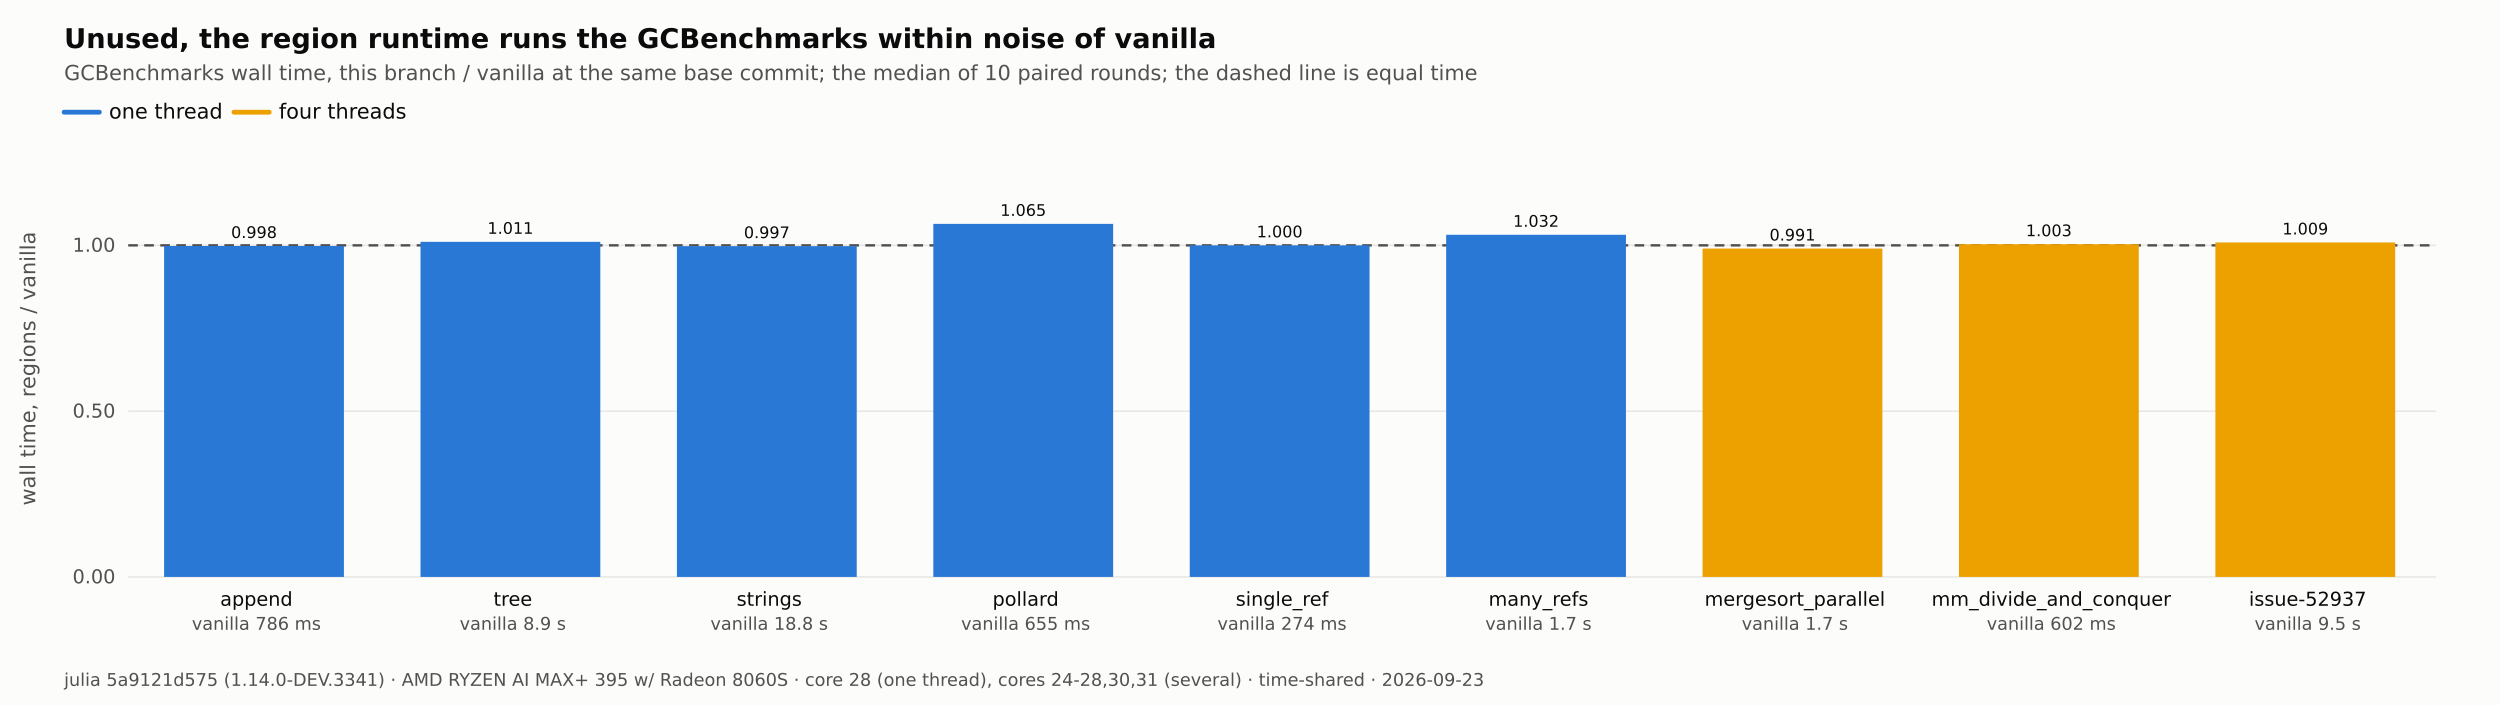
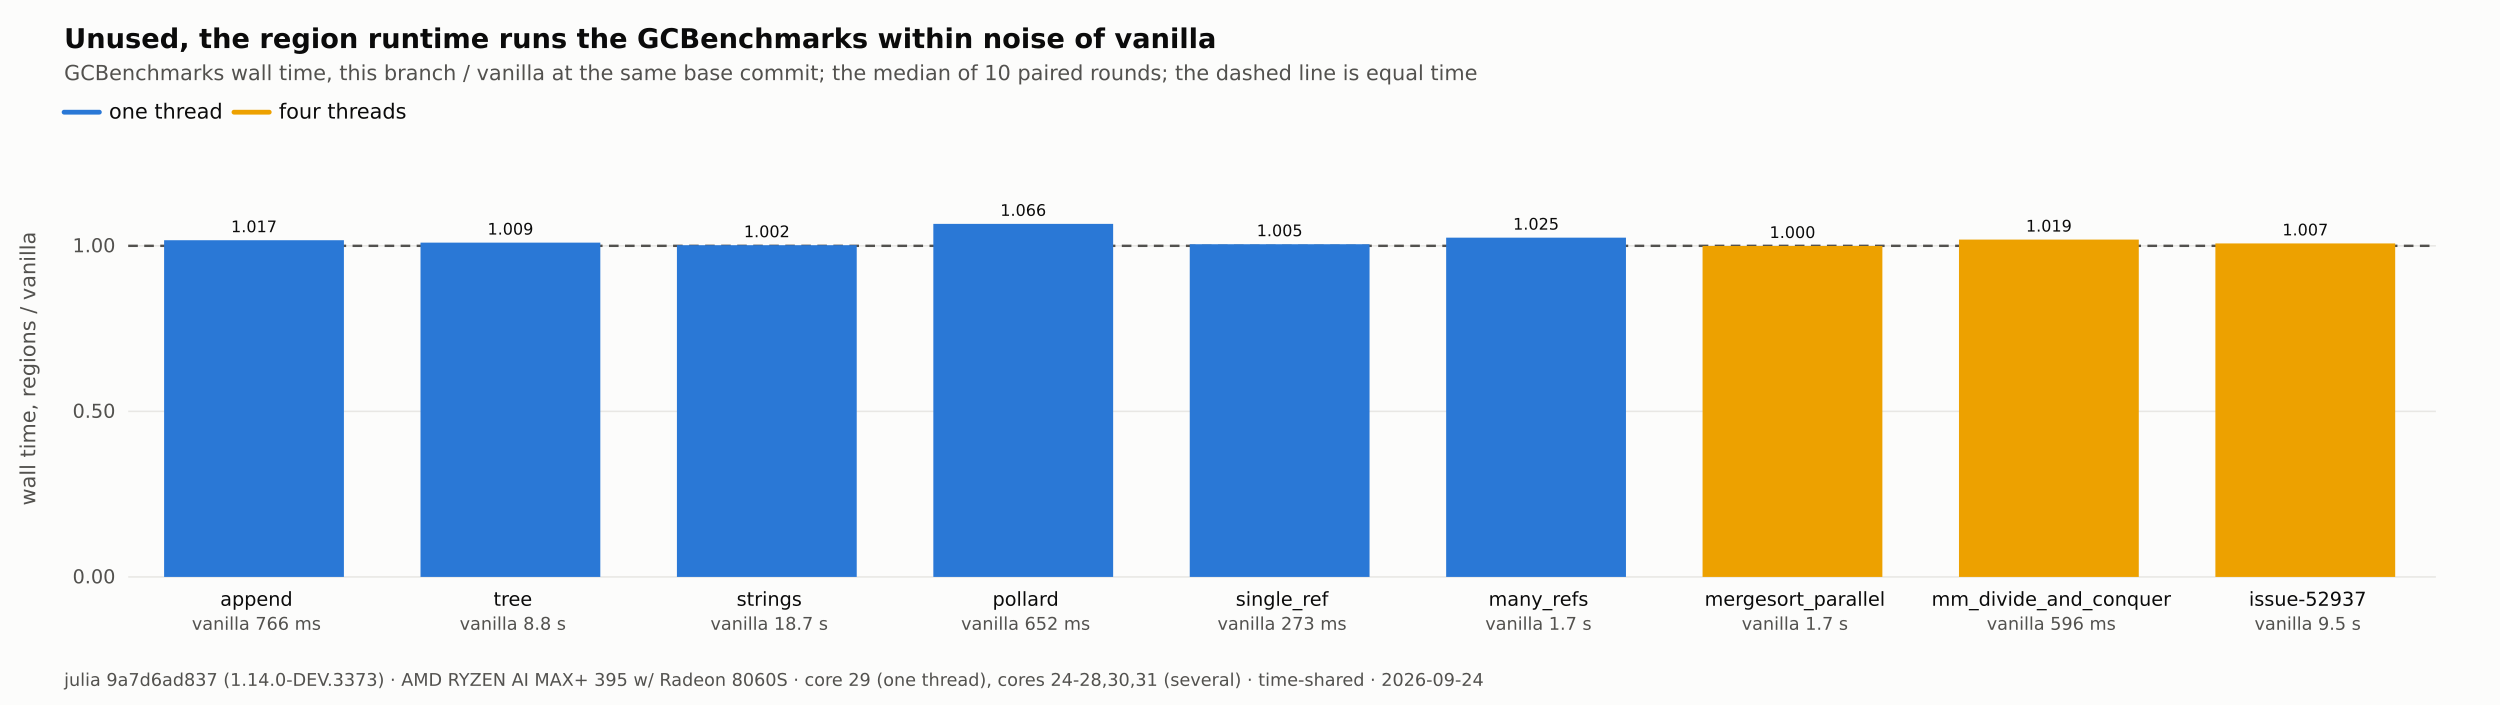
<svg xmlns="http://www.w3.org/2000/svg" viewBox="0 0 1560 440" font-size="13">
  <rect width="1560" height="440" fill="#fcfcfb" />
  <text x="40.0" y="30.0" font-family="DejaVu Sans, sans-serif" font-size="17" fill="#0b0b0b" text-anchor="start" font-weight="bold">Unused, the region runtime runs the GCBenchmarks within noise of vanilla</text>
  <text x="40.0" y="50.0" font-family="DejaVu Sans, sans-serif" font-size="13" fill="#52514e" text-anchor="start">GCBenchmarks wall time, this branch / vanilla at the same base commit; the median of 10 paired rounds; the dashed line is equal time</text>
  <line x1="40" y1="70" x2="62" y2="70" stroke="#2a78d6" stroke-width="3" stroke-linecap="round" />
  <text x="68.0" y="74.0" font-family="DejaVu Sans, sans-serif" font-size="13" fill="#0b0b0b" text-anchor="start">one thread</text>
  <line x1="146.0" y1="70" x2="168.0" y2="70" stroke="#eda100" stroke-width="3" stroke-linecap="round" />
  <text x="174.0" y="74.0" font-family="DejaVu Sans, sans-serif" font-size="13" fill="#0b0b0b" text-anchor="start">four threads</text>
  <line x1="80" y1="360.0" x2="1520" y2="360.0" stroke="#e8e7e4" stroke-width="1" />
  <text x="72.0" y="364.0" font-family="DejaVu Sans, sans-serif" font-size="12" fill="#52514e" text-anchor="end">0.00</text>
-   <line x1="80" y1="256.6" x2="1520" y2="256.6" stroke="#e8e7e4" stroke-width="1" />
-   <text x="72.0" y="260.6" font-family="DejaVu Sans, sans-serif" font-size="12" fill="#52514e" text-anchor="end">0.50</text>
-   <line x1="80" y1="153.1" x2="1520" y2="153.1" stroke="#e8e7e4" stroke-width="1" />
-   <text x="72.0" y="157.1" font-family="DejaVu Sans, sans-serif" font-size="12" fill="#52514e" text-anchor="end">1.00</text>
-   <line x1="80" y1="153.1" x2="1520" y2="153.1" stroke="#52514e" stroke-width="1.5" stroke-dasharray="6 4" />
-   <rect x="102.4" y="153.5" width="112.2" height="206.5" fill="#2a78d6" />
-   <text x="158.5" y="148.5" font-family="DejaVu Sans, sans-serif" font-size="10" fill="#0b0b0b" text-anchor="middle" paint-order="stroke" stroke="#fcfcfb" stroke-width="3" stroke-linejoin="round">0.998</text>
+   <line x1="80" y1="256.7" x2="1520" y2="256.7" stroke="#e8e7e4" stroke-width="1" />
+   <text x="72.0" y="260.7" font-family="DejaVu Sans, sans-serif" font-size="12" fill="#52514e" text-anchor="end">0.50</text>
+   <line x1="80" y1="153.4" x2="1520" y2="153.4" stroke="#e8e7e4" stroke-width="1" />
+   <text x="72.0" y="157.4" font-family="DejaVu Sans, sans-serif" font-size="12" fill="#52514e" text-anchor="end">1.00</text>
+   <line x1="80" y1="153.4" x2="1520" y2="153.4" stroke="#52514e" stroke-width="1.5" stroke-dasharray="6 4" />
+   <rect x="102.4" y="149.9" width="112.2" height="210.1" fill="#2a78d6" />
+   <text x="158.5" y="144.9" font-family="DejaVu Sans, sans-serif" font-size="10" fill="#0b0b0b" text-anchor="middle" paint-order="stroke" stroke="#fcfcfb" stroke-width="3" stroke-linejoin="round">1.017</text>
  <text x="160.0" y="378.0" font-family="DejaVu Sans, sans-serif" font-size="12" fill="#0b0b0b" text-anchor="middle">append</text>
-   <text x="160.0" y="393.0" font-family="DejaVu Sans, sans-serif" font-size="11" fill="#52514e" text-anchor="middle">vanilla 786 ms</text>
-   <rect x="262.4" y="150.9" width="112.2" height="209.1" fill="#2a78d6" />
-   <text x="318.5" y="145.9" font-family="DejaVu Sans, sans-serif" font-size="10" fill="#0b0b0b" text-anchor="middle" paint-order="stroke" stroke="#fcfcfb" stroke-width="3" stroke-linejoin="round">1.011</text>
+   <text x="160.0" y="393.0" font-family="DejaVu Sans, sans-serif" font-size="11" fill="#52514e" text-anchor="middle">vanilla 766 ms</text>
+   <rect x="262.4" y="151.4" width="112.2" height="208.6" fill="#2a78d6" />
+   <text x="318.5" y="146.4" font-family="DejaVu Sans, sans-serif" font-size="10" fill="#0b0b0b" text-anchor="middle" paint-order="stroke" stroke="#fcfcfb" stroke-width="3" stroke-linejoin="round">1.009</text>
  <text x="320.0" y="378.0" font-family="DejaVu Sans, sans-serif" font-size="12" fill="#0b0b0b" text-anchor="middle">tree</text>
-   <text x="320.0" y="393.0" font-family="DejaVu Sans, sans-serif" font-size="11" fill="#52514e" text-anchor="middle">vanilla 8.9 s</text>
-   <rect x="422.4" y="153.6" width="112.2" height="206.4" fill="#2a78d6" />
-   <text x="478.5" y="148.6" font-family="DejaVu Sans, sans-serif" font-size="10" fill="#0b0b0b" text-anchor="middle" paint-order="stroke" stroke="#fcfcfb" stroke-width="3" stroke-linejoin="round">0.997</text>
+   <text x="320.0" y="393.0" font-family="DejaVu Sans, sans-serif" font-size="11" fill="#52514e" text-anchor="middle">vanilla 8.8 s</text>
+   <rect x="422.4" y="153.0" width="112.2" height="207.0" fill="#2a78d6" />
+   <text x="478.5" y="148.0" font-family="DejaVu Sans, sans-serif" font-size="10" fill="#0b0b0b" text-anchor="middle" paint-order="stroke" stroke="#fcfcfb" stroke-width="3" stroke-linejoin="round">1.002</text>
  <text x="480.0" y="378.0" font-family="DejaVu Sans, sans-serif" font-size="12" fill="#0b0b0b" text-anchor="middle">strings</text>
-   <text x="480.0" y="393.0" font-family="DejaVu Sans, sans-serif" font-size="11" fill="#52514e" text-anchor="middle">vanilla 18.8 s</text>
+   <text x="480.0" y="393.0" font-family="DejaVu Sans, sans-serif" font-size="11" fill="#52514e" text-anchor="middle">vanilla 18.7 s</text>
  <rect x="582.4" y="139.7" width="112.2" height="220.3" fill="#2a78d6" />
-   <text x="638.5" y="134.7" font-family="DejaVu Sans, sans-serif" font-size="10" fill="#0b0b0b" text-anchor="middle" paint-order="stroke" stroke="#fcfcfb" stroke-width="3" stroke-linejoin="round">1.065</text>
+   <text x="638.5" y="134.7" font-family="DejaVu Sans, sans-serif" font-size="10" fill="#0b0b0b" text-anchor="middle" paint-order="stroke" stroke="#fcfcfb" stroke-width="3" stroke-linejoin="round">1.066</text>
  <text x="640.0" y="378.0" font-family="DejaVu Sans, sans-serif" font-size="12" fill="#0b0b0b" text-anchor="middle">pollard</text>
-   <text x="640.0" y="393.0" font-family="DejaVu Sans, sans-serif" font-size="11" fill="#52514e" text-anchor="middle">vanilla 655 ms</text>
-   <rect x="742.4" y="153.1" width="112.2" height="206.9" fill="#2a78d6" />
-   <text x="798.5" y="148.1" font-family="DejaVu Sans, sans-serif" font-size="10" fill="#0b0b0b" text-anchor="middle" paint-order="stroke" stroke="#fcfcfb" stroke-width="3" stroke-linejoin="round">1.000</text>
+   <text x="640.0" y="393.0" font-family="DejaVu Sans, sans-serif" font-size="11" fill="#52514e" text-anchor="middle">vanilla 652 ms</text>
+   <rect x="742.4" y="152.4" width="112.2" height="207.6" fill="#2a78d6" />
+   <text x="798.5" y="147.4" font-family="DejaVu Sans, sans-serif" font-size="10" fill="#0b0b0b" text-anchor="middle" paint-order="stroke" stroke="#fcfcfb" stroke-width="3" stroke-linejoin="round">1.005</text>
  <text x="800.0" y="378.0" font-family="DejaVu Sans, sans-serif" font-size="12" fill="#0b0b0b" text-anchor="middle">single_ref</text>
-   <text x="800.0" y="393.0" font-family="DejaVu Sans, sans-serif" font-size="11" fill="#52514e" text-anchor="middle">vanilla 274 ms</text>
-   <rect x="902.4" y="146.5" width="112.2" height="213.5" fill="#2a78d6" />
-   <text x="958.5" y="141.5" font-family="DejaVu Sans, sans-serif" font-size="10" fill="#0b0b0b" text-anchor="middle" paint-order="stroke" stroke="#fcfcfb" stroke-width="3" stroke-linejoin="round">1.032</text>
+   <text x="800.0" y="393.0" font-family="DejaVu Sans, sans-serif" font-size="11" fill="#52514e" text-anchor="middle">vanilla 273 ms</text>
+   <rect x="902.4" y="148.3" width="112.2" height="211.7" fill="#2a78d6" />
+   <text x="958.5" y="143.3" font-family="DejaVu Sans, sans-serif" font-size="10" fill="#0b0b0b" text-anchor="middle" paint-order="stroke" stroke="#fcfcfb" stroke-width="3" stroke-linejoin="round">1.025</text>
  <text x="960.0" y="378.0" font-family="DejaVu Sans, sans-serif" font-size="12" fill="#0b0b0b" text-anchor="middle">many_refs</text>
  <text x="960.0" y="393.0" font-family="DejaVu Sans, sans-serif" font-size="11" fill="#52514e" text-anchor="middle">vanilla 1.7 s</text>
-   <rect x="1062.4" y="155.1" width="112.2" height="204.9" fill="#eda100" />
-   <text x="1118.5" y="150.1" font-family="DejaVu Sans, sans-serif" font-size="10" fill="#0b0b0b" text-anchor="middle" paint-order="stroke" stroke="#fcfcfb" stroke-width="3" stroke-linejoin="round">0.991</text>
+   <rect x="1062.4" y="153.5" width="112.2" height="206.5" fill="#eda100" />
+   <text x="1118.5" y="148.5" font-family="DejaVu Sans, sans-serif" font-size="10" fill="#0b0b0b" text-anchor="middle" paint-order="stroke" stroke="#fcfcfb" stroke-width="3" stroke-linejoin="round">1.000</text>
  <text x="1120.0" y="378.0" font-family="DejaVu Sans, sans-serif" font-size="12" fill="#0b0b0b" text-anchor="middle">mergesort_parallel</text>
  <text x="1120.0" y="393.0" font-family="DejaVu Sans, sans-serif" font-size="11" fill="#52514e" text-anchor="middle">vanilla 1.7 s</text>
-   <rect x="1222.4" y="152.4" width="112.2" height="207.6" fill="#eda100" />
-   <text x="1278.5" y="147.4" font-family="DejaVu Sans, sans-serif" font-size="10" fill="#0b0b0b" text-anchor="middle" paint-order="stroke" stroke="#fcfcfb" stroke-width="3" stroke-linejoin="round">1.003</text>
+   <rect x="1222.4" y="149.5" width="112.2" height="210.5" fill="#eda100" />
+   <text x="1278.5" y="144.5" font-family="DejaVu Sans, sans-serif" font-size="10" fill="#0b0b0b" text-anchor="middle" paint-order="stroke" stroke="#fcfcfb" stroke-width="3" stroke-linejoin="round">1.019</text>
  <text x="1280.0" y="378.0" font-family="DejaVu Sans, sans-serif" font-size="12" fill="#0b0b0b" text-anchor="middle">mm_divide_and_conquer</text>
-   <text x="1280.0" y="393.0" font-family="DejaVu Sans, sans-serif" font-size="11" fill="#52514e" text-anchor="middle">vanilla 602 ms</text>
-   <rect x="1382.4" y="151.3" width="112.2" height="208.7" fill="#eda100" />
-   <text x="1438.5" y="146.3" font-family="DejaVu Sans, sans-serif" font-size="10" fill="#0b0b0b" text-anchor="middle" paint-order="stroke" stroke="#fcfcfb" stroke-width="3" stroke-linejoin="round">1.009</text>
+   <text x="1280.0" y="393.0" font-family="DejaVu Sans, sans-serif" font-size="11" fill="#52514e" text-anchor="middle">vanilla 596 ms</text>
+   <rect x="1382.4" y="151.9" width="112.2" height="208.1" fill="#eda100" />
+   <text x="1438.5" y="146.9" font-family="DejaVu Sans, sans-serif" font-size="10" fill="#0b0b0b" text-anchor="middle" paint-order="stroke" stroke="#fcfcfb" stroke-width="3" stroke-linejoin="round">1.007</text>
  <text x="1440.0" y="378.0" font-family="DejaVu Sans, sans-serif" font-size="12" fill="#0b0b0b" text-anchor="middle">issue-52937</text>
  <text x="1440.0" y="393.0" font-family="DejaVu Sans, sans-serif" font-size="11" fill="#52514e" text-anchor="middle">vanilla 9.5 s</text>
  <text x="22.0" y="230.0" font-family="DejaVu Sans, sans-serif" font-size="13" fill="#52514e" text-anchor="middle" transform="rotate(-90 22 230.0)">wall time, regions / vanilla</text>
-   <text x="40.0" y="428.0" font-family="DejaVu Sans, sans-serif" font-size="11" fill="#52514e" text-anchor="start">julia 5a9121d575 (1.14.0-DEV.3341) · AMD RYZEN AI MAX+ 395 w/ Radeon 8060S · core 28 (one thread), cores 24-28,30,31 (several) · time-shared · 2026-09-23</text>
+   <text x="40.0" y="428.0" font-family="DejaVu Sans, sans-serif" font-size="11" fill="#52514e" text-anchor="start">julia 9a7d6ad837 (1.14.0-DEV.3373) · AMD RYZEN AI MAX+ 395 w/ Radeon 8060S · core 29 (one thread), cores 24-28,30,31 (several) · time-shared · 2026-09-24</text>
</svg>
